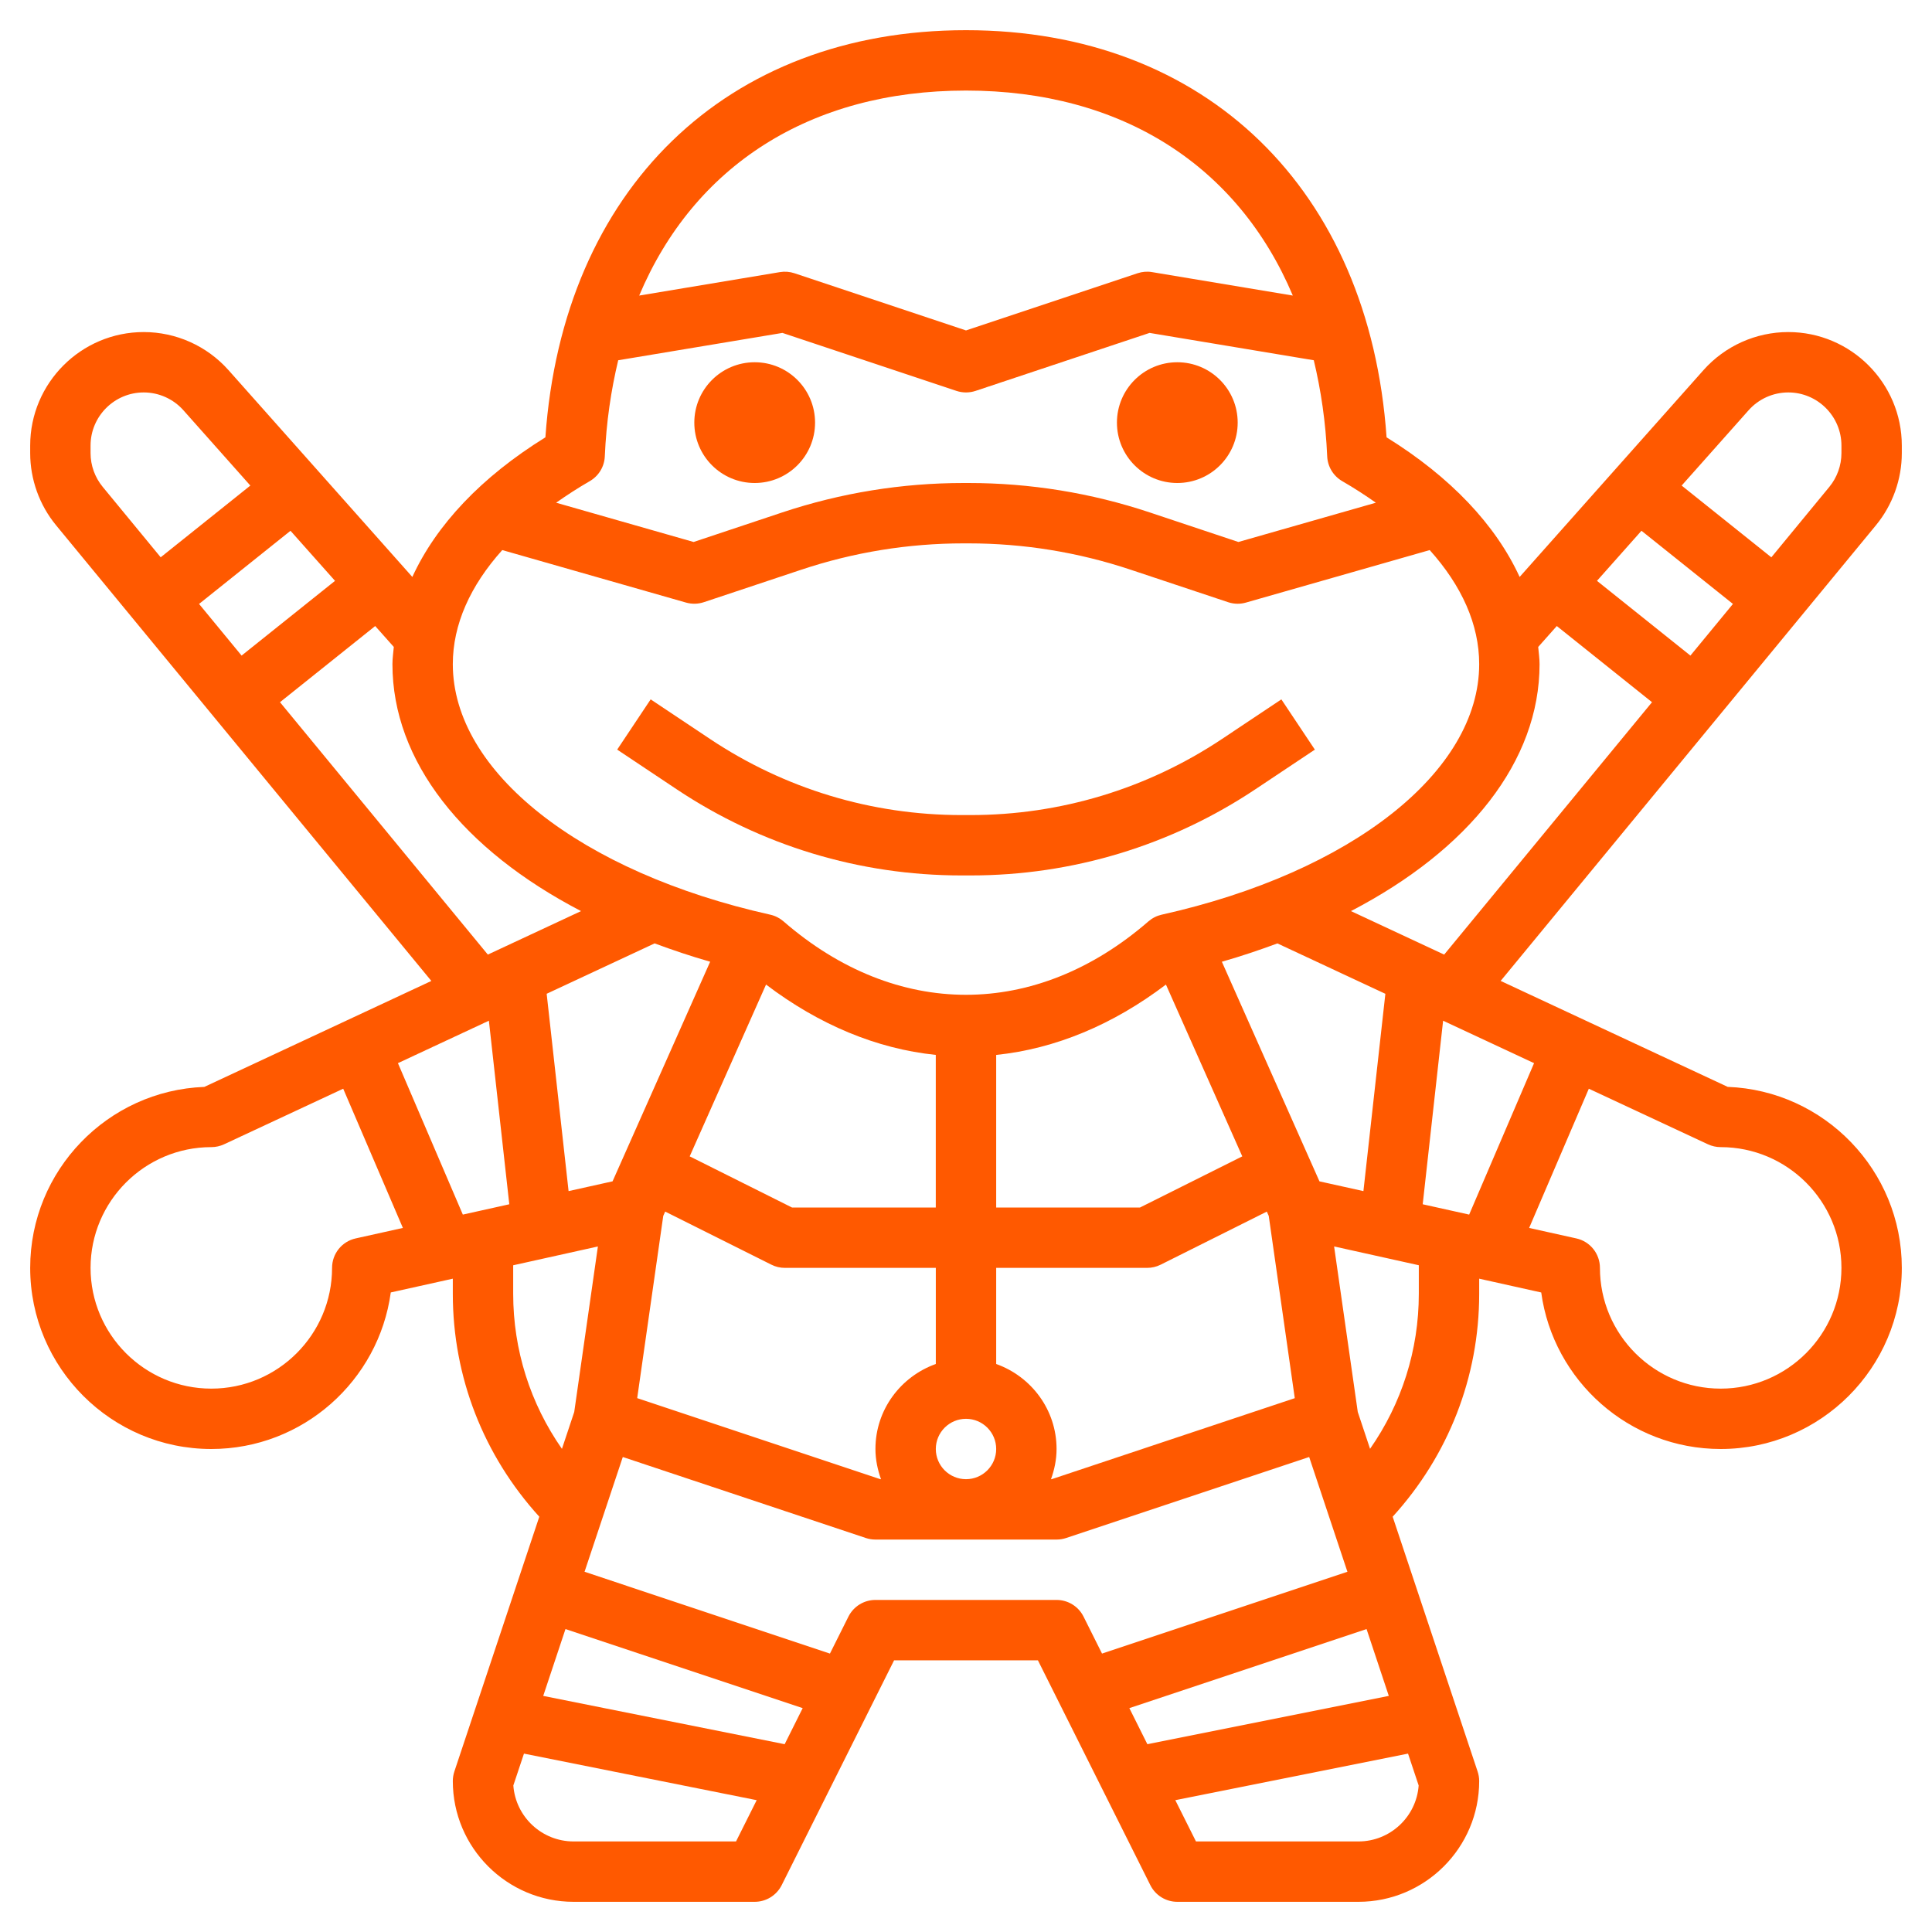
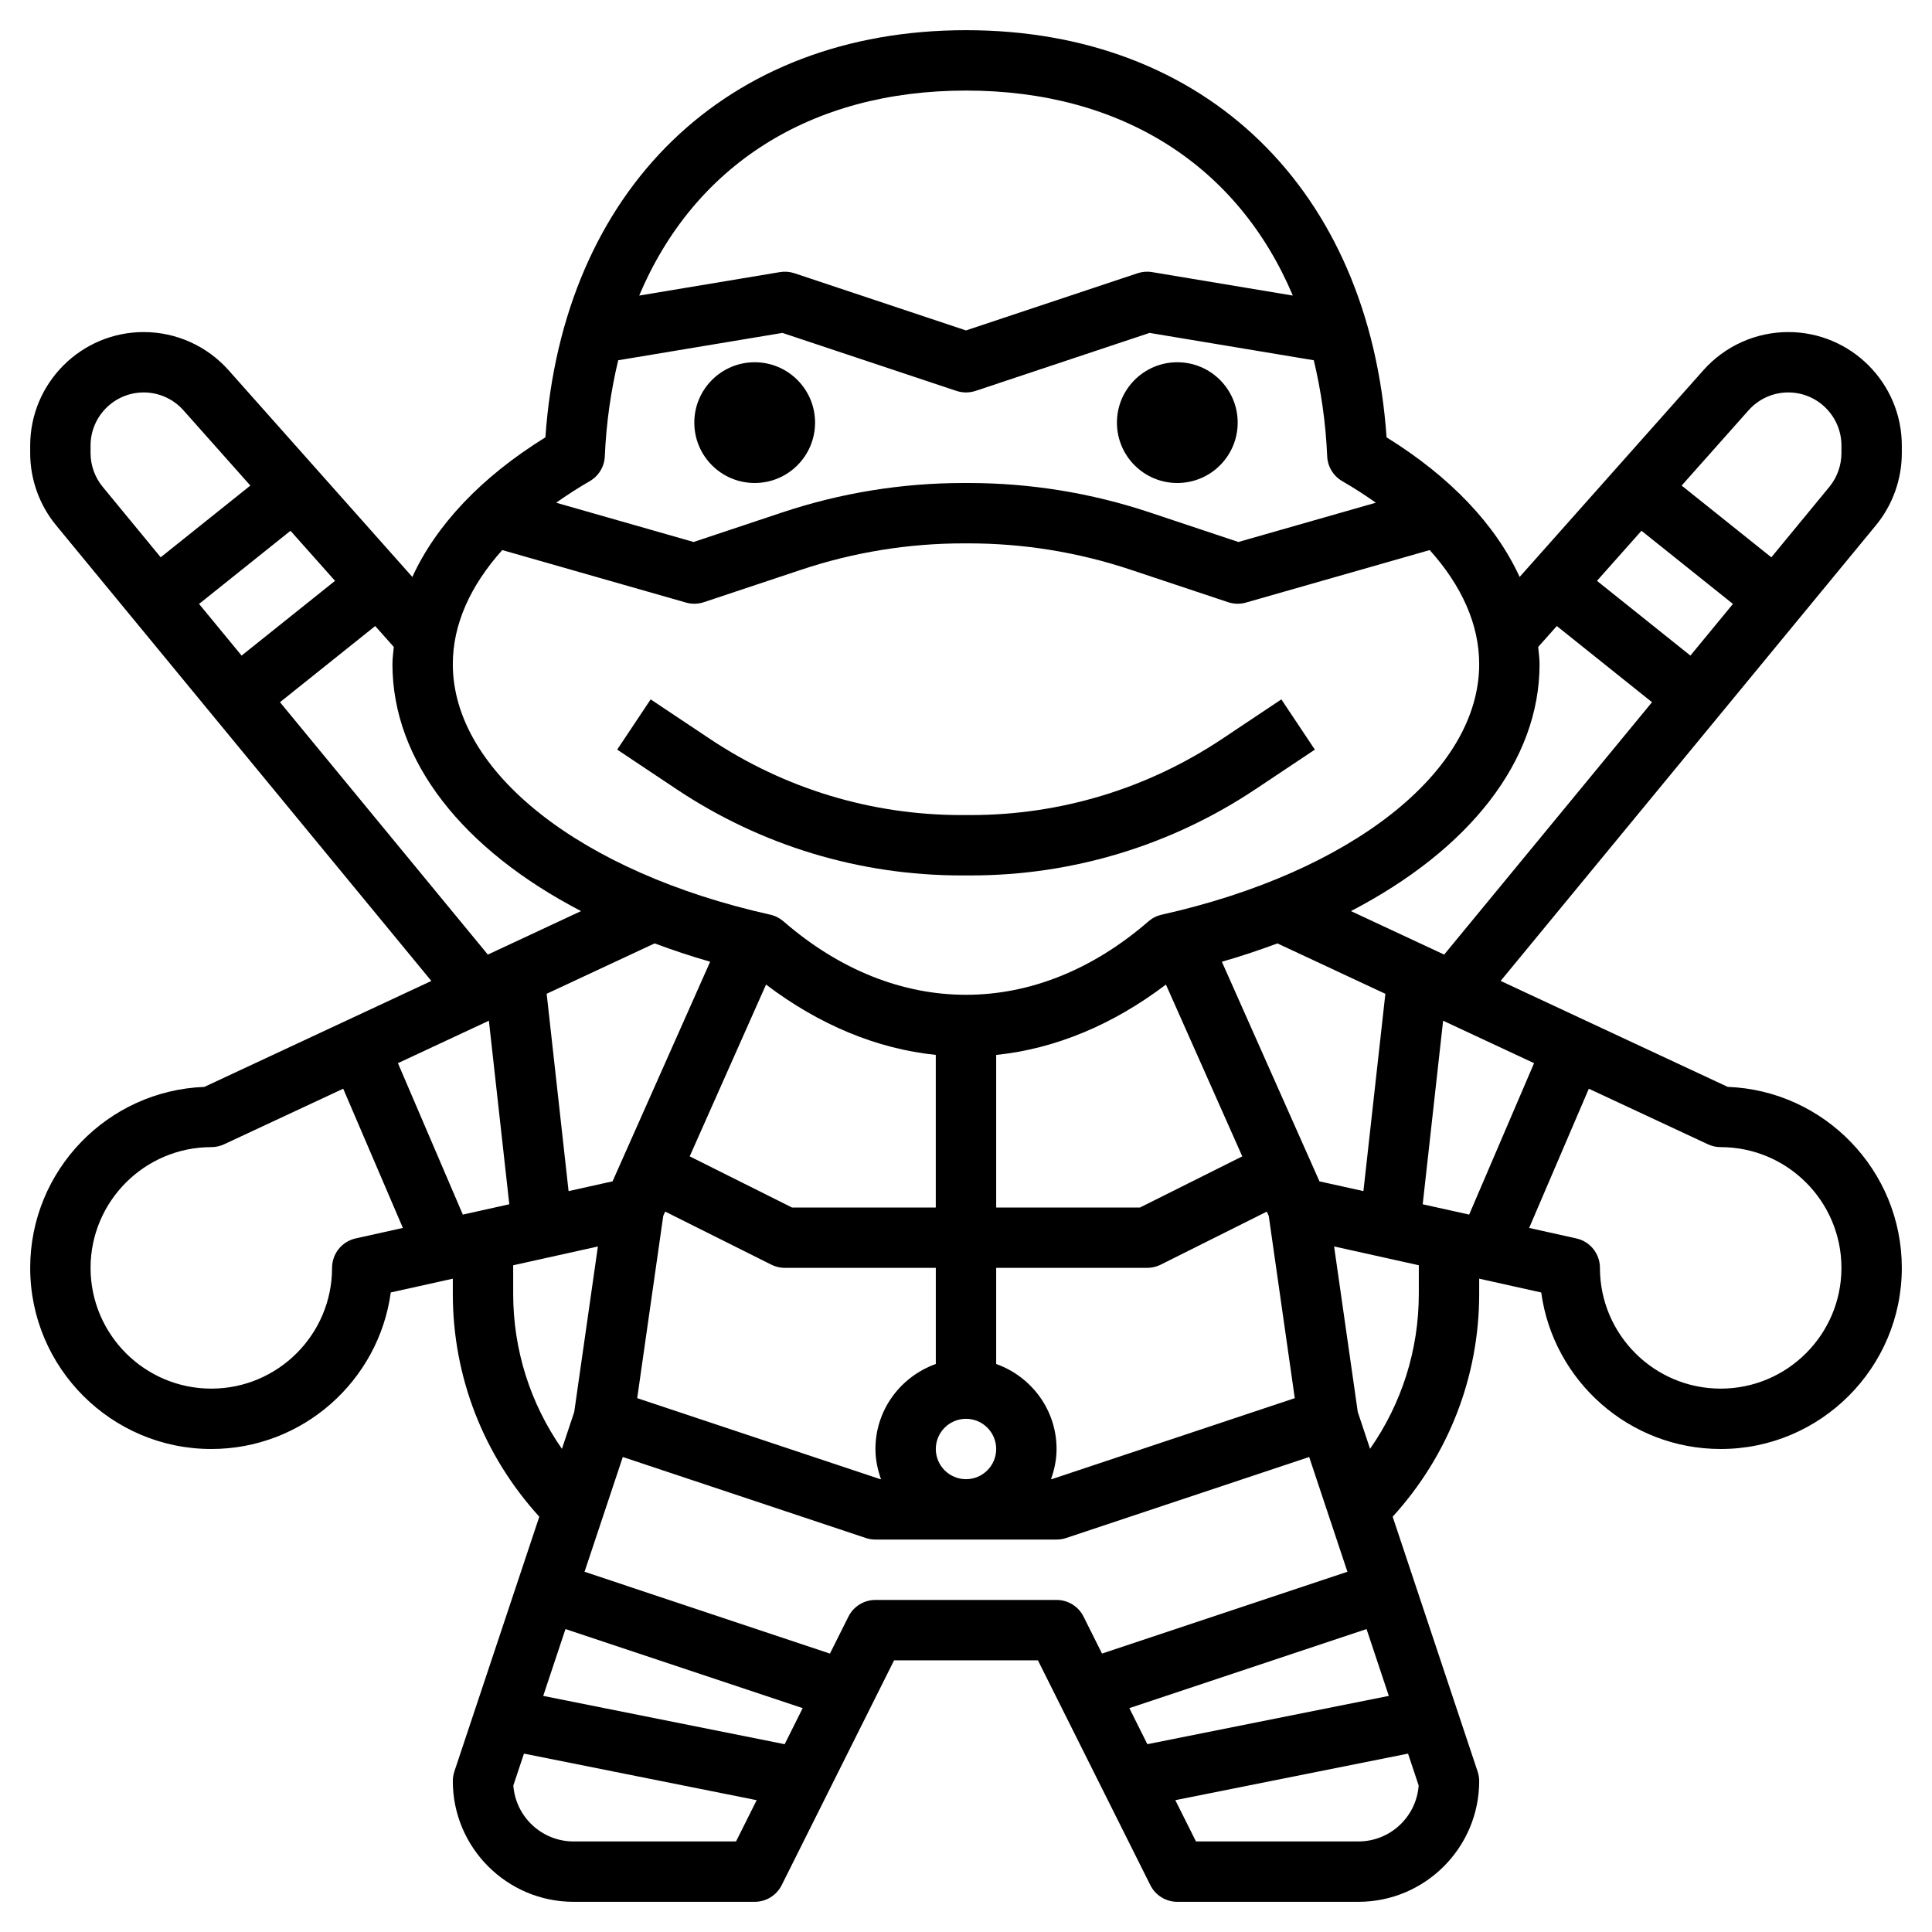
<svg xmlns="http://www.w3.org/2000/svg" fill="#ff5900" version="1.1" id="Layer_3" x="0px" y="0px" viewBox="0 0 64 64" style="enable-background:new 0 0 64 64;" xml:space="preserve" width="512" height="512">
  <g>
-     <circle cx="25" cy="14" r="2" />
-     <circle cx="39" cy="14" r="2" />
-     <path d="M31.845,29h0.311c3.367,0,6.628-0.987,9.431-2.855l1.969-1.313l-1.109-1.664l-1.969,1.313   C38.004,26.129,35.126,27,32.155,27h-0.311c-2.971,0-5.849-0.871-8.321-2.519l-1.969-1.313l-1.109,1.664l1.969,1.313   C25.217,28.013,28.478,29,31.845,29z" />
-     <path d="M63,15.01v-0.25c0-2.073-1.688-3.76-3.761-3.76c-1.073,0-2.097,0.46-2.81,1.262l-6.089,6.85   c-0.792-1.723-2.282-3.306-4.408-4.625C45.359,6.273,39.941,1,32,1S18.641,6.273,18.067,14.487   c-2.126,1.318-3.616,2.902-4.408,4.625l-6.089-6.85C6.857,11.46,5.834,11,4.761,11C2.688,11,1,12.687,1,14.76v0.25   c0,0.87,0.305,1.719,0.858,2.391l12.431,15.094l-7.52,3.51C3.567,36.126,1,38.769,1,42c0,3.309,2.691,6,6,6   c3.032,0,5.546-2.261,5.945-5.186L15,42.358v0.5c0,2.76,1.021,5.357,2.865,7.385l-2.814,8.441C15.018,58.786,15,58.893,15,59   c0,2.206,1.794,4,4,4h6c0.379,0,0.725-0.214,0.895-0.553L29.618,55h4.764l3.724,7.447C38.275,62.786,38.621,63,39,63h6   c2.206,0,4-1.794,4-4c0-0.107-0.018-0.214-0.052-0.316l-2.814-8.441C47.979,48.215,49,45.618,49,42.858v-0.5l2.055,0.457   C51.454,45.739,53.968,48,57,48c3.309,0,6-2.691,6-6c0-3.231-2.567-5.874-5.769-5.996l-7.52-3.51L62.143,17.4   C62.695,16.729,63,15.879,63,15.01z M54.376,17.582l3.03,2.424l-1.409,1.711l-3.095-2.476L54.376,17.582z M32,3   c5.179,0,9.018,2.507,10.826,6.791l-4.662-0.777C38.006,8.986,37.839,9,37.684,9.051L32,10.946l-5.684-1.895   C26.162,9,25.995,8.987,25.836,9.014l-4.662,0.777C22.982,5.507,26.821,3,32,3z M20.035,15.116c0.049-1.13,0.206-2.187,0.444-3.182   l5.44-0.906l5.765,1.921C31.786,12.983,31.894,13,32,13s0.214-0.017,0.316-0.051l5.765-1.921l5.44,0.906   c0.238,0.995,0.395,2.051,0.444,3.182c0.015,0.342,0.203,0.652,0.499,0.823c0.397,0.229,0.765,0.469,1.113,0.714l-4.554,1.301   l-2.935-0.979C36.146,16.328,34.124,16,32.079,16h-0.158c-2.045,0-4.066,0.328-6.009,0.975l-2.935,0.979l-4.554-1.301   c0.348-0.245,0.716-0.485,1.113-0.714C19.832,15.768,20.021,15.458,20.035,15.116z M16.638,18.222l6.087,1.739   c0.193,0.055,0.399,0.051,0.591-0.013l3.229-1.076C28.282,18.293,30.091,18,31.921,18h0.158c1.83,0,3.639,0.293,5.376,0.873   l3.229,1.076C40.786,19.983,40.894,20,41,20c0.093,0,0.185-0.013,0.274-0.039l6.087-1.739C48.424,19.405,49,20.69,49,22   c0,3.561-4.227,6.896-10.518,8.3c-0.162,0.036-0.312,0.112-0.438,0.221c-3.736,3.244-8.354,3.244-12.09,0   c-0.125-0.108-0.275-0.185-0.438-0.221C19.227,28.896,15,25.561,15,22C15,20.69,15.576,19.405,16.638,18.222z M47.129,39.893   l0.676-6.081l3.013,1.406l-2.15,5.017L47.129,39.893z M45.165,39.457l-1.456-0.323l-3.233-7.275c0.64-0.182,1.248-0.389,1.84-0.607   l3.576,1.669L45.165,39.457z M46.006,56.179l-7.998,1.6l-0.597-1.195l7.858-2.619L46.006,56.179z M18.732,53.965l7.858,2.619   l-0.597,1.195l-7.998-1.6L18.732,53.965z M15.332,40.235l-2.15-5.017l3.013-1.406l0.676,6.081L15.332,40.235z M18.835,39.457   l-0.726-6.537l3.576-1.669c0.591,0.219,1.2,0.425,1.84,0.607l-3.233,7.275L18.835,39.457z M38.623,32.615l2.529,5.691L37.764,40H33   v-5.054C34.955,34.744,36.869,33.946,38.623,32.615z M31,40h-4.764l-3.389-1.694l2.529-5.691c1.755,1.331,3.668,2.129,5.623,2.33   V40z M21.971,40.279l0.064-0.144l3.518,1.759C25.691,41.964,25.845,42,26,42h5v3.184c-1.161,0.414-2,1.514-2,2.816   c0,0.352,0.072,0.686,0.184,1h-0.022l-8.054-2.685L21.971,40.279z M31,48c0-0.551,0.448-1,1-1s1,0.449,1,1s-0.448,1-1,1   S31,48.551,31,48z M33,45.184V42h5c0.155,0,0.309-0.036,0.447-0.105l3.518-1.759l0.064,0.144l0.862,6.036L34.838,49h-0.022   C34.928,48.686,35,48.352,35,48C35,46.698,34.161,45.598,33,45.184z M11.098,19.241l-3.095,2.476l-1.409-1.711l3.029-2.423   L11.098,19.241z M3,15.01v-0.25C3,13.79,3.79,13,4.761,13c0.502,0,0.981,0.215,1.315,0.591l2.217,2.494l-2.97,2.376l-1.92-2.332   C3.143,15.814,3,15.417,3,15.01z M9.275,23.261l3.154-2.523l0.616,0.693C13.029,21.62,13,21.809,13,22   c0,3.214,2.334,6.146,6.248,8.181l-3.088,1.441L9.275,23.261z M11.783,41.024C11.325,41.125,11,41.531,11,42c0,2.206-1.794,4-4,4   s-4-1.794-4-4s1.794-4,4-4c0.146,0,0.29-0.032,0.423-0.094l3.946-1.841l1.977,4.612L11.783,41.024z M17,42.858v-0.944l2.806-0.623   l-0.784,5.483l-0.407,1.221C17.569,46.497,17,44.722,17,42.858z M24.382,61H19c-1.054,0-1.92-0.819-1.995-1.854l0.352-1.055   l7.709,1.542L24.382,61z M29,53c-0.379,0-0.725,0.214-0.895,0.553l-0.612,1.224l-8.129-2.71l1.267-3.802l8.052,2.684   C28.786,50.983,28.893,51,29,51h6c0.107,0,0.214-0.017,0.316-0.051l8.052-2.684l1.267,3.802l-8.129,2.71l-0.612-1.224   C35.725,53.214,35.379,53,35,53H29z M45,61h-5.382l-0.684-1.367l7.709-1.542l0.352,1.055C46.92,60.181,46.054,61,45,61z M47,42.858   c0,1.864-0.569,3.639-1.615,5.136l-0.407-1.221l-0.784-5.483L47,41.913V42.858z M57,38c2.206,0,4,1.794,4,4s-1.794,4-4,4   s-4-1.794-4-4c0-0.469-0.325-0.875-0.783-0.976l-1.562-0.347l1.977-4.612l3.946,1.841C56.71,37.968,56.854,38,57,38z    M44.752,30.181C48.666,28.146,51,25.214,51,22c0-0.191-0.029-0.38-0.045-0.569l0.616-0.693l3.154,2.523l-6.885,8.361   L44.752,30.181z M61,15.01c0,0.407-0.143,0.805-0.401,1.119l-1.921,2.333l-2.971-2.377l2.217-2.494   C58.258,13.215,58.737,13,59.239,13C60.21,13,61,13.79,61,14.76V15.01z" />
+     <circle fill="currentColor" cx="25" cy="14" r="2" />
+     <circle fill="currentColor" cx="39" cy="14" r="2" />
+     <path fill="currentColor" d="M31.845,29h0.311c3.367,0,6.628-0.987,9.431-2.855l1.969-1.313l-1.109-1.664l-1.969,1.313   C38.004,26.129,35.126,27,32.155,27h-0.311c-2.971,0-5.849-0.871-8.321-2.519l-1.969-1.313l-1.109,1.664l1.969,1.313   C25.217,28.013,28.478,29,31.845,29z" />
+     <path fill="currentColor" d="M63,15.01v-0.25c0-2.073-1.688-3.76-3.761-3.76c-1.073,0-2.097,0.46-2.81,1.262l-6.089,6.85   c-0.792-1.723-2.282-3.306-4.408-4.625C45.359,6.273,39.941,1,32,1S18.641,6.273,18.067,14.487   c-2.126,1.318-3.616,2.902-4.408,4.625l-6.089-6.85C6.857,11.46,5.834,11,4.761,11C2.688,11,1,12.687,1,14.76v0.25   c0,0.87,0.305,1.719,0.858,2.391l12.431,15.094l-7.52,3.51C3.567,36.126,1,38.769,1,42c0,3.309,2.691,6,6,6   c3.032,0,5.546-2.261,5.945-5.186L15,42.358v0.5c0,2.76,1.021,5.357,2.865,7.385l-2.814,8.441C15.018,58.786,15,58.893,15,59   c0,2.206,1.794,4,4,4h6c0.379,0,0.725-0.214,0.895-0.553L29.618,55h4.764l3.724,7.447C38.275,62.786,38.621,63,39,63h6   c2.206,0,4-1.794,4-4c0-0.107-0.018-0.214-0.052-0.316l-2.814-8.441C47.979,48.215,49,45.618,49,42.858v-0.5l2.055,0.457   C51.454,45.739,53.968,48,57,48c3.309,0,6-2.691,6-6c0-3.231-2.567-5.874-5.769-5.996l-7.52-3.51L62.143,17.4   C62.695,16.729,63,15.879,63,15.01z M54.376,17.582l3.03,2.424l-1.409,1.711l-3.095-2.476L54.376,17.582z M32,3   c5.179,0,9.018,2.507,10.826,6.791l-4.662-0.777C38.006,8.986,37.839,9,37.684,9.051L32,10.946l-5.684-1.895   C26.162,9,25.995,8.987,25.836,9.014l-4.662,0.777C22.982,5.507,26.821,3,32,3z M20.035,15.116c0.049-1.13,0.206-2.187,0.444-3.182   l5.44-0.906l5.765,1.921C31.786,12.983,31.894,13,32,13s0.214-0.017,0.316-0.051l5.765-1.921l5.44,0.906   c0.238,0.995,0.395,2.051,0.444,3.182c0.015,0.342,0.203,0.652,0.499,0.823c0.397,0.229,0.765,0.469,1.113,0.714l-4.554,1.301   l-2.935-0.979C36.146,16.328,34.124,16,32.079,16h-0.158c-2.045,0-4.066,0.328-6.009,0.975l-2.935,0.979l-4.554-1.301   c0.348-0.245,0.716-0.485,1.113-0.714C19.832,15.768,20.021,15.458,20.035,15.116z M16.638,18.222l6.087,1.739   c0.193,0.055,0.399,0.051,0.591-0.013l3.229-1.076C28.282,18.293,30.091,18,31.921,18h0.158c1.83,0,3.639,0.293,5.376,0.873   l3.229,1.076C40.786,19.983,40.894,20,41,20c0.093,0,0.185-0.013,0.274-0.039l6.087-1.739C48.424,19.405,49,20.69,49,22   c0,3.561-4.227,6.896-10.518,8.3c-0.162,0.036-0.312,0.112-0.438,0.221c-3.736,3.244-8.354,3.244-12.09,0   c-0.125-0.108-0.275-0.185-0.438-0.221C19.227,28.896,15,25.561,15,22C15,20.69,15.576,19.405,16.638,18.222z M47.129,39.893   l0.676-6.081l3.013,1.406l-2.15,5.017L47.129,39.893z M45.165,39.457l-1.456-0.323l-3.233-7.275c0.64-0.182,1.248-0.389,1.84-0.607   l3.576,1.669L45.165,39.457z M46.006,56.179l-7.998,1.6l-0.597-1.195l7.858-2.619L46.006,56.179z M18.732,53.965l7.858,2.619   l-0.597,1.195l-7.998-1.6L18.732,53.965z M15.332,40.235l-2.15-5.017l3.013-1.406l0.676,6.081L15.332,40.235z M18.835,39.457   l-0.726-6.537l3.576-1.669c0.591,0.219,1.2,0.425,1.84,0.607l-3.233,7.275L18.835,39.457z M38.623,32.615l2.529,5.691L37.764,40H33   v-5.054C34.955,34.744,36.869,33.946,38.623,32.615z M31,40h-4.764l-3.389-1.694l2.529-5.691c1.755,1.331,3.668,2.129,5.623,2.33   V40z M21.971,40.279l0.064-0.144l3.518,1.759C25.691,41.964,25.845,42,26,42h5v3.184c-1.161,0.414-2,1.514-2,2.816   c0,0.352,0.072,0.686,0.184,1h-0.022l-8.054-2.685L21.971,40.279z M31,48c0-0.551,0.448-1,1-1s1,0.449,1,1s-0.448,1-1,1   S31,48.551,31,48z M33,45.184V42h5c0.155,0,0.309-0.036,0.447-0.105l3.518-1.759l0.064,0.144l0.862,6.036L34.838,49h-0.022   C34.928,48.686,35,48.352,35,48C35,46.698,34.161,45.598,33,45.184z M11.098,19.241l-3.095,2.476l-1.409-1.711l3.029-2.423   L11.098,19.241z M3,15.01v-0.25C3,13.79,3.79,13,4.761,13c0.502,0,0.981,0.215,1.315,0.591l2.217,2.494l-2.97,2.376l-1.92-2.332   C3.143,15.814,3,15.417,3,15.01z M9.275,23.261l3.154-2.523l0.616,0.693C13.029,21.62,13,21.809,13,22   c0,3.214,2.334,6.146,6.248,8.181l-3.088,1.441L9.275,23.261z M11.783,41.024C11.325,41.125,11,41.531,11,42c0,2.206-1.794,4-4,4   s-4-1.794-4-4s1.794-4,4-4c0.146,0,0.29-0.032,0.423-0.094l3.946-1.841l1.977,4.612L11.783,41.024z M17,42.858v-0.944l2.806-0.623   l-0.784,5.483l-0.407,1.221C17.569,46.497,17,44.722,17,42.858z M24.382,61H19c-1.054,0-1.92-0.819-1.995-1.854l0.352-1.055   l7.709,1.542L24.382,61z M29,53c-0.379,0-0.725,0.214-0.895,0.553l-0.612,1.224l-8.129-2.71l1.267-3.802l8.052,2.684   C28.786,50.983,28.893,51,29,51h6c0.107,0,0.214-0.017,0.316-0.051l8.052-2.684l1.267,3.802l-8.129,2.71l-0.612-1.224   C35.725,53.214,35.379,53,35,53H29z M45,61h-5.382l-0.684-1.367l7.709-1.542l0.352,1.055C46.92,60.181,46.054,61,45,61z M47,42.858   c0,1.864-0.569,3.639-1.615,5.136l-0.407-1.221l-0.784-5.483L47,41.913V42.858z M57,38c2.206,0,4,1.794,4,4s-1.794,4-4,4   s-4-1.794-4-4c0-0.469-0.325-0.875-0.783-0.976l-1.562-0.347l1.977-4.612l3.946,1.841C56.71,37.968,56.854,38,57,38z    M44.752,30.181C48.666,28.146,51,25.214,51,22c0-0.191-0.029-0.38-0.045-0.569l0.616-0.693l3.154,2.523l-6.885,8.361   L44.752,30.181z M61,15.01c0,0.407-0.143,0.805-0.401,1.119l-1.921,2.333l-2.971-2.377l2.217-2.494   C58.258,13.215,58.737,13,59.239,13C60.21,13,61,13.79,61,14.76V15.01z" />
  </g>
</svg>
